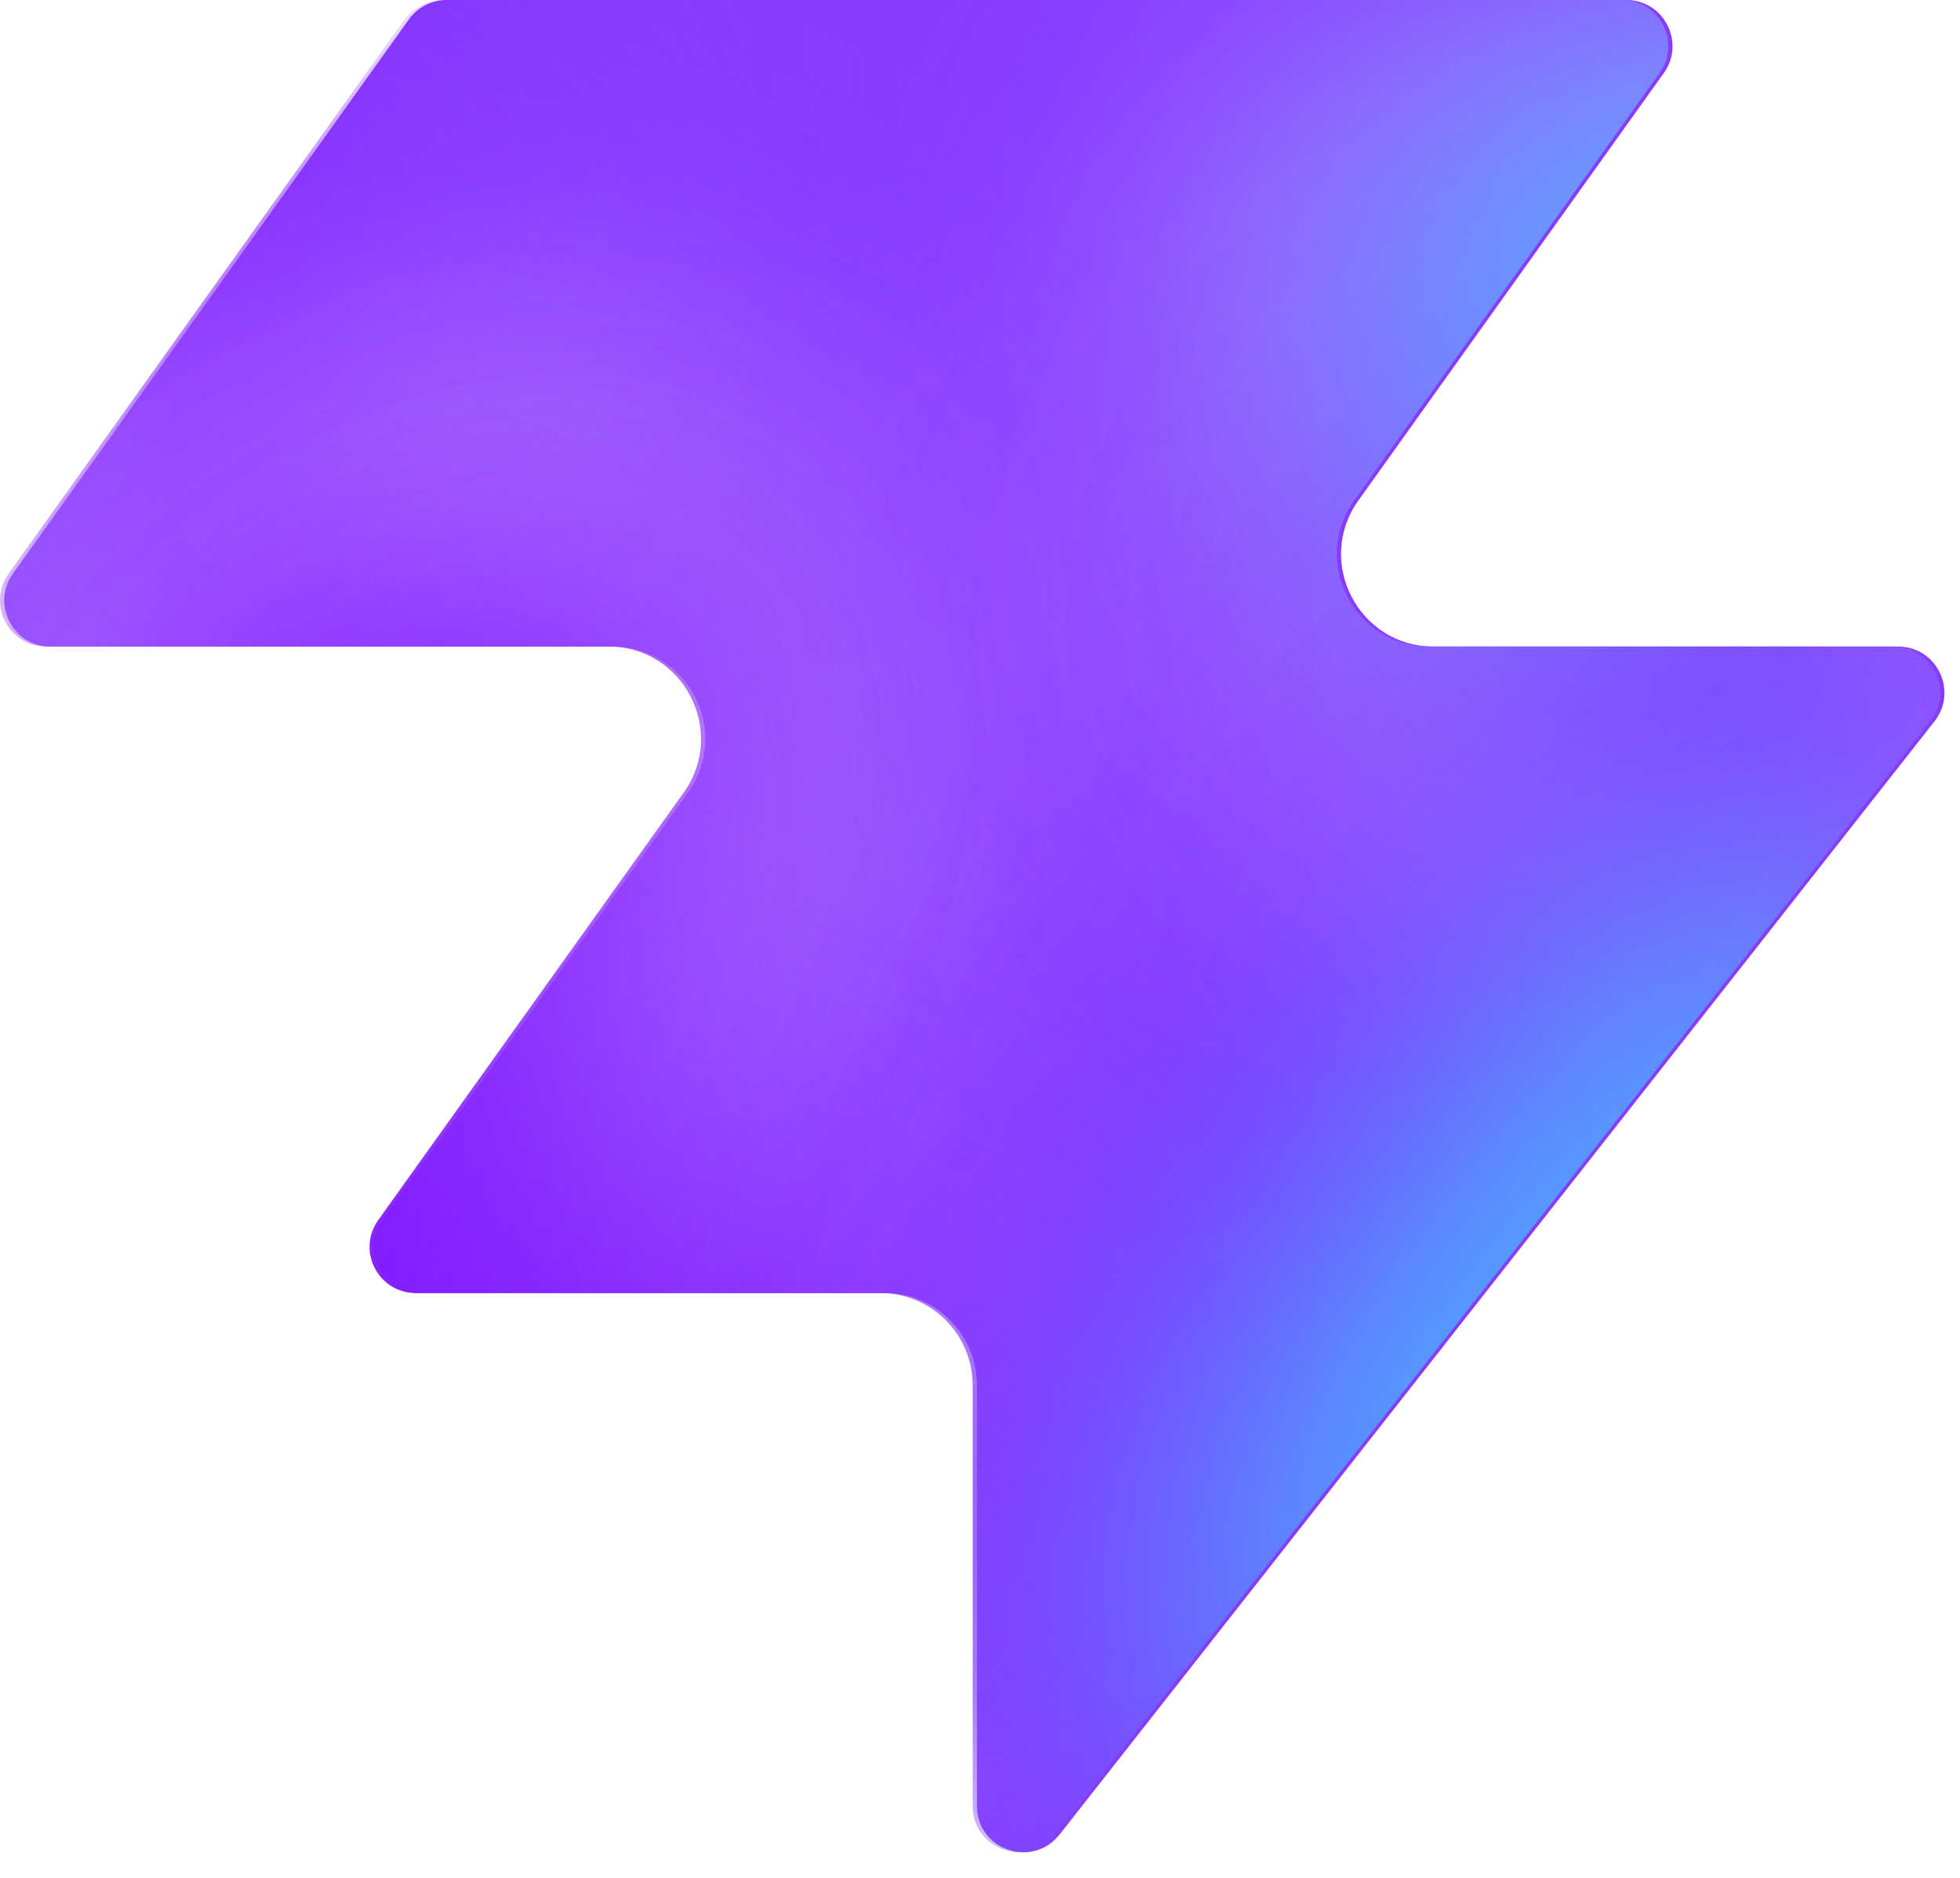
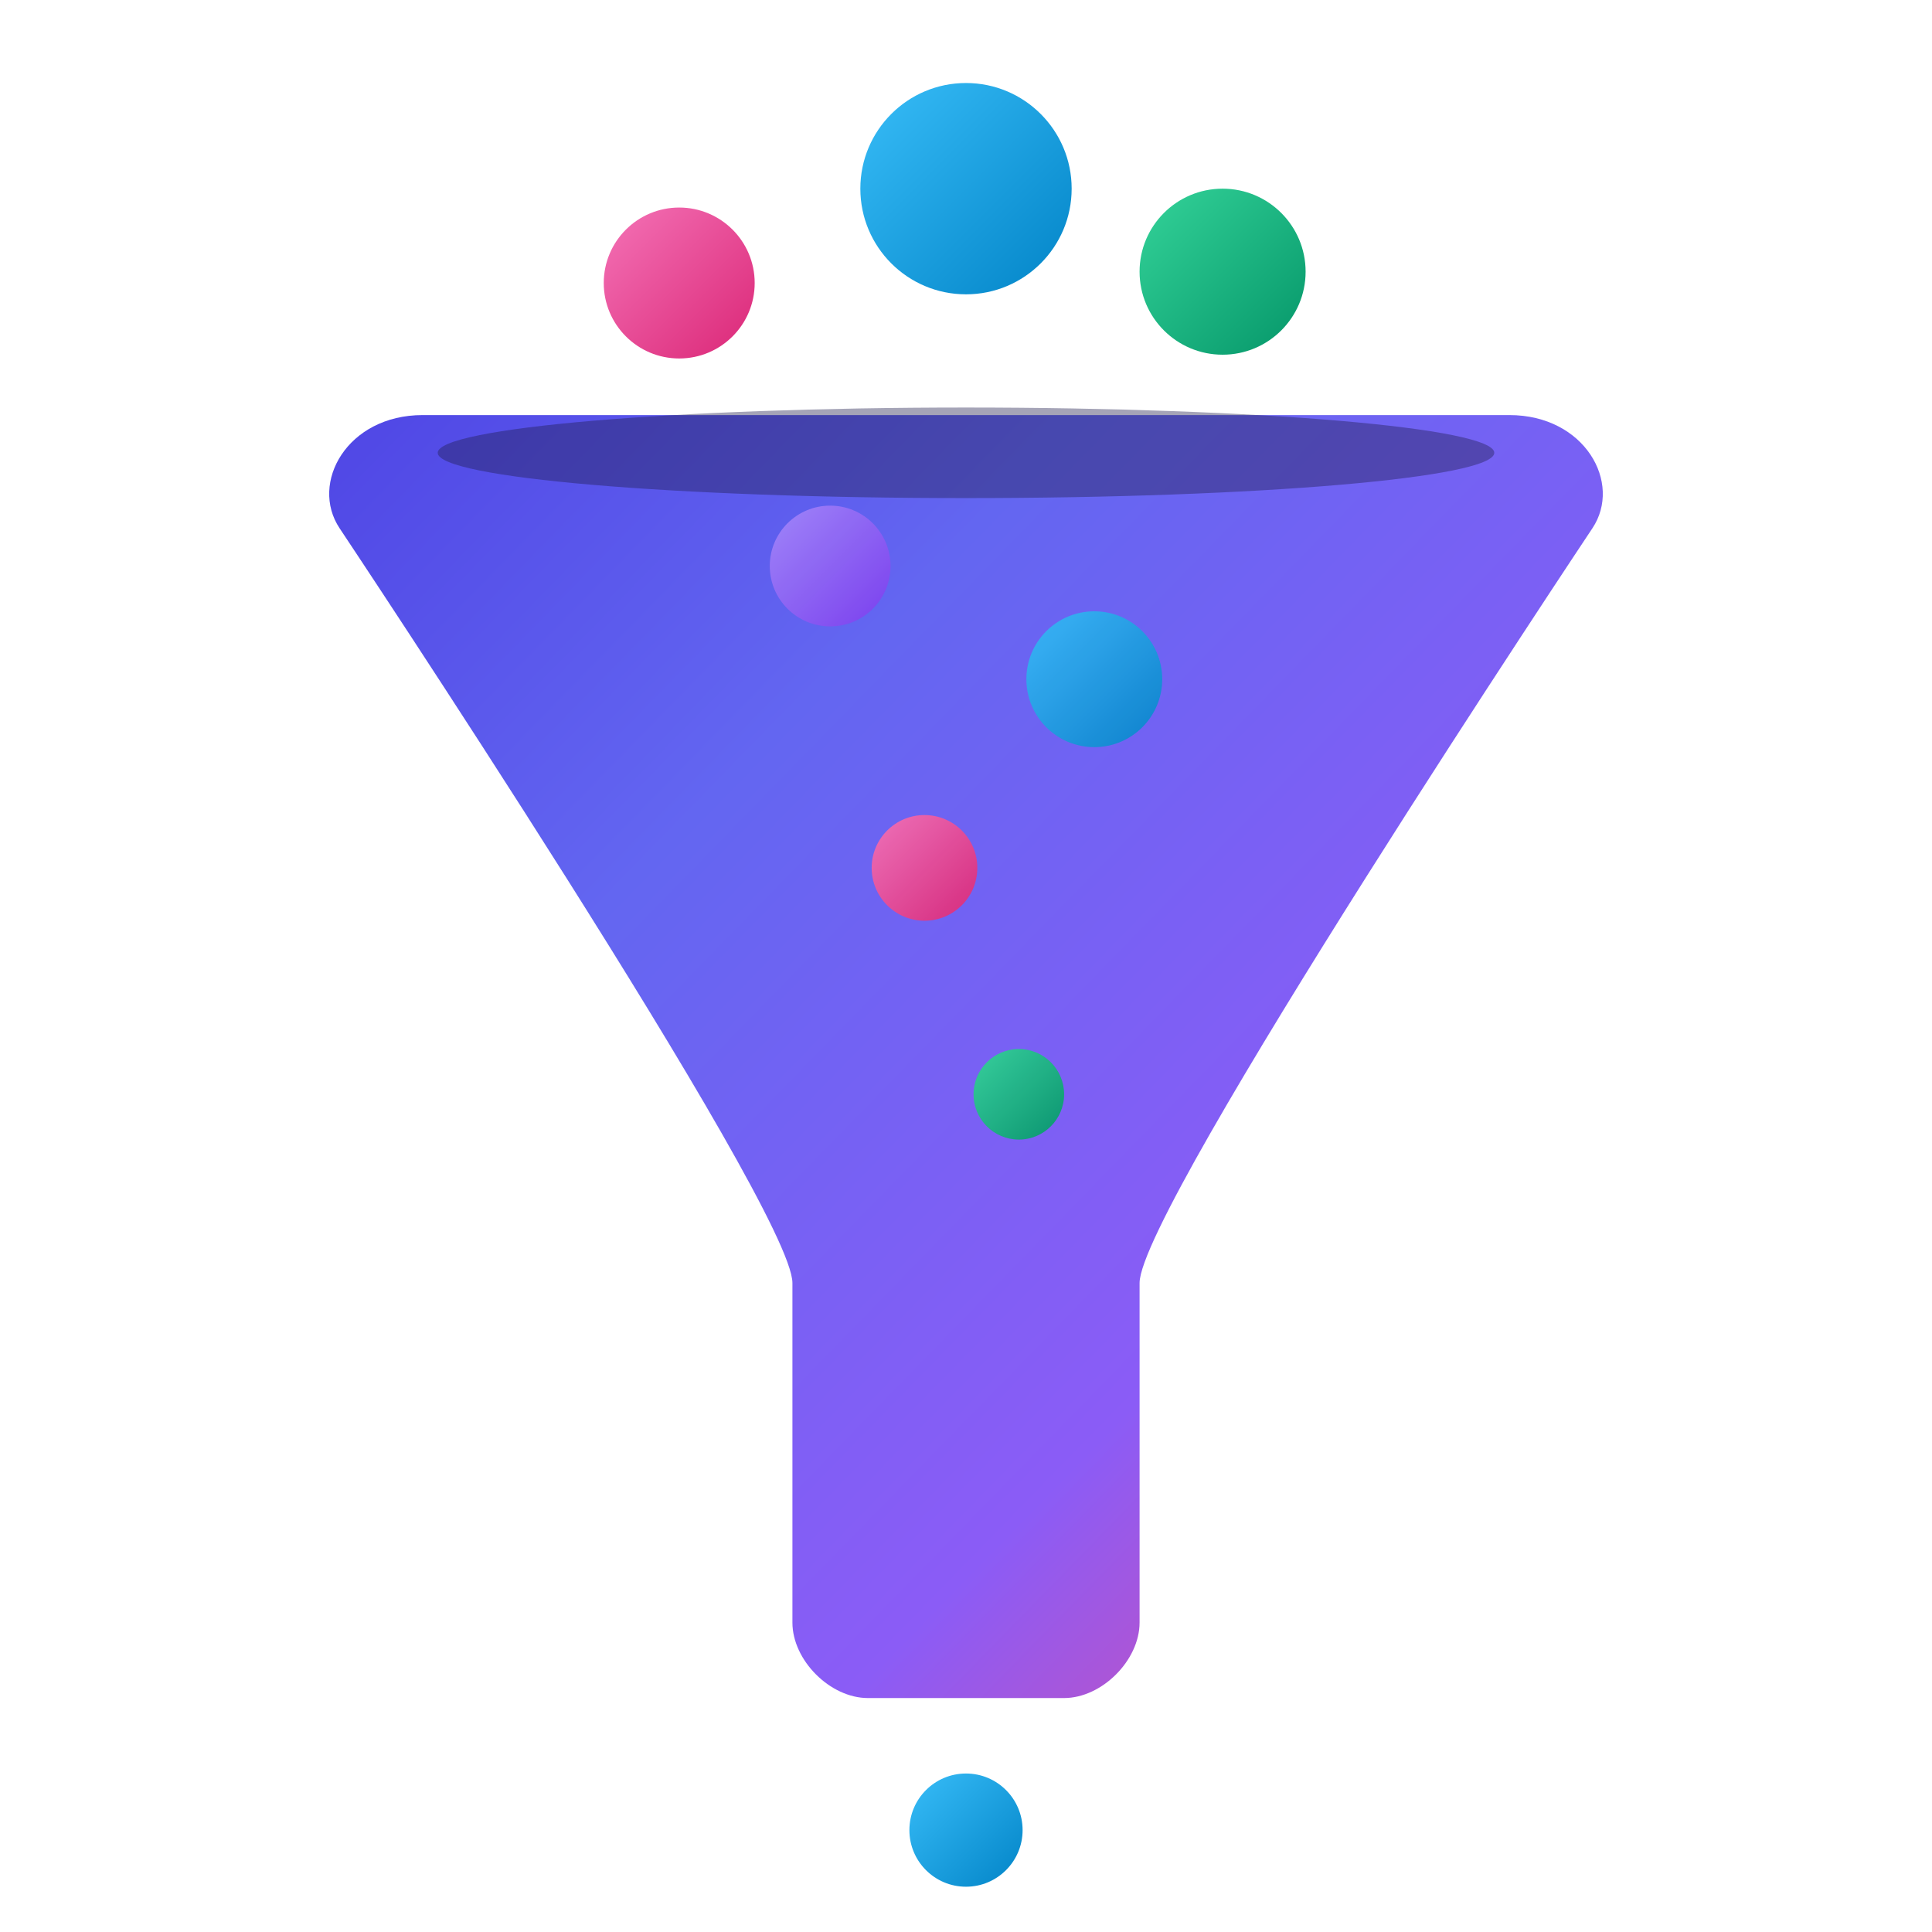
- <svg xmlns="http://www.w3.org/2000/svg" width="48" height="46" fill="none" viewBox="0 0 48 46">
-   <path fill="#863bff" d="M25.946 44.938c-.664.845-2.021.375-2.021-.698V33.937a2.26 2.26 0 0 0-2.262-2.262H10.287c-.92 0-1.456-1.04-.92-1.788l7.48-10.471c1.07-1.497 0-3.578-1.842-3.578H1.237c-.92 0-1.456-1.04-.92-1.788L10.013.474c.214-.297.556-.474.92-.474h28.894c.92 0 1.456 1.04.92 1.788l-7.48 10.471c-1.07 1.498 0 3.579 1.842 3.579h11.377c.943 0 1.473 1.088.89 1.83L25.947 44.94z" style="fill:#863bff;fill:color(display-p3 .525 .23 1);fill-opacity:1" />
-   <mask id="a" width="48" height="46" x="0" y="0" maskUnits="userSpaceOnUse" style="mask-type:alpha">
-     <path fill="#000" d="M25.842 44.938c-.664.844-2.021.375-2.021-.698V33.937a2.26 2.26 0 0 0-2.262-2.262H10.183c-.92 0-1.456-1.04-.92-1.788l7.48-10.471c1.07-1.498 0-3.579-1.842-3.579H1.133c-.92 0-1.456-1.04-.92-1.787L9.91.473c.214-.297.556-.474.92-.474h28.894c.92 0 1.456 1.04.92 1.788l-7.48 10.471c-1.07 1.498 0 3.578 1.842 3.578h11.377c.943 0 1.473 1.088.89 1.832L25.843 44.94z" style="fill:#000;fill-opacity:1" />
-   </mask>
-   <g mask="url(#a)">
-     <g filter="url(#b)">
-       <ellipse cx="5.508" cy="14.704" fill="#ede6ff" rx="5.508" ry="14.704" style="fill:#ede6ff;fill:color(display-p3 .927 .903 1);fill-opacity:1" transform="matrix(.00324 1 1 -.00324 -4.47 31.516)" />
-     </g>
-     <g filter="url(#c)">
-       <ellipse cx="10.399" cy="29.851" fill="#ede6ff" rx="10.399" ry="29.851" style="fill:#ede6ff;fill:color(display-p3 .927 .903 1);fill-opacity:1" transform="matrix(.00324 1 1 -.00324 -39.328 7.883)" />
-     </g>
-     <g filter="url(#d)">
-       <ellipse cx="5.508" cy="30.487" fill="#7e14ff" rx="5.508" ry="30.487" style="fill:#7e14ff;fill:color(display-p3 .492 .077 1);fill-opacity:1" transform="rotate(89.814 -25.913 -14.639)scale(1 -1)" />
-     </g>
-     <g filter="url(#e)">
-       <ellipse cx="5.508" cy="30.599" fill="#7e14ff" rx="5.508" ry="30.599" style="fill:#7e14ff;fill:color(display-p3 .492 .077 1);fill-opacity:1" transform="rotate(89.814 -32.644 -3.334)scale(1 -1)" />
-     </g>
-     <g filter="url(#f)">
-       <ellipse cx="5.508" cy="30.599" fill="#7e14ff" rx="5.508" ry="30.599" style="fill:#7e14ff;fill:color(display-p3 .492 .077 1);fill-opacity:1" transform="matrix(.00324 1 1 -.00324 -34.34 30.47)" />
-     </g>
-     <g filter="url(#g)">
-       <ellipse cx="14.072" cy="22.078" fill="#ede6ff" rx="14.072" ry="22.078" style="fill:#ede6ff;fill:color(display-p3 .927 .903 1);fill-opacity:1" transform="rotate(93.35 24.506 48.493)scale(-1 1)" />
-     </g>
-     <g filter="url(#h)">
-       <ellipse cx="3.47" cy="21.501" fill="#7e14ff" rx="3.47" ry="21.501" style="fill:#7e14ff;fill:color(display-p3 .492 .077 1);fill-opacity:1" transform="rotate(89.009 28.708 47.59)scale(-1 1)" />
-     </g>
-     <g filter="url(#i)">
-       <ellipse cx="3.47" cy="21.501" fill="#7e14ff" rx="3.47" ry="21.501" style="fill:#7e14ff;fill:color(display-p3 .492 .077 1);fill-opacity:1" transform="rotate(89.009 28.708 47.59)scale(-1 1)" />
-     </g>
-     <g filter="url(#j)">
-       <ellipse cx=".387" cy="8.972" fill="#7e14ff" rx="4.407" ry="29.108" style="fill:#7e14ff;fill:color(display-p3 .492 .077 1);fill-opacity:1" transform="rotate(39.51 .387 8.972)" />
-     </g>
-     <g filter="url(#k)">
-       <ellipse cx="47.523" cy="-6.092" fill="#7e14ff" rx="4.407" ry="29.108" style="fill:#7e14ff;fill:color(display-p3 .492 .077 1);fill-opacity:1" transform="rotate(37.892 47.523 -6.092)" />
-     </g>
-     <g filter="url(#l)">
-       <ellipse cx="41.412" cy="6.333" fill="#47bfff" rx="5.971" ry="9.665" style="fill:#47bfff;fill:color(display-p3 .28 .748 1);fill-opacity:1" transform="rotate(37.892 41.412 6.333)" />
-     </g>
-     <g filter="url(#m)">
-       <ellipse cx="-1.879" cy="38.332" fill="#7e14ff" rx="4.407" ry="29.108" style="fill:#7e14ff;fill:color(display-p3 .492 .077 1);fill-opacity:1" transform="rotate(37.892 -1.88 38.332)" />
-     </g>
-     <g filter="url(#n)">
-       <ellipse cx="-1.879" cy="38.332" fill="#7e14ff" rx="4.407" ry="29.108" style="fill:#7e14ff;fill:color(display-p3 .492 .077 1);fill-opacity:1" transform="rotate(37.892 -1.88 38.332)" />
-     </g>
-     <g filter="url(#o)">
-       <ellipse cx="35.651" cy="29.907" fill="#7e14ff" rx="4.407" ry="29.108" style="fill:#7e14ff;fill:color(display-p3 .492 .077 1);fill-opacity:1" transform="rotate(37.892 35.651 29.907)" />
-     </g>
-     <g filter="url(#p)">
-       <ellipse cx="38.418" cy="32.4" fill="#47bfff" rx="5.971" ry="15.297" style="fill:#47bfff;fill:color(display-p3 .28 .748 1);fill-opacity:1" transform="rotate(37.892 38.418 32.4)" />
-     </g>
-   </g>
+ <svg xmlns="http://www.w3.org/2000/svg" viewBox="0 0 512 512" width="100%" height="100%">
  <defs>
-     <filter id="b" width="60.045" height="41.654" x="-19.77" y="16.149" color-interpolation-filters="sRGB" filterUnits="userSpaceOnUse">
-       <feFlood flood-opacity="0" result="BackgroundImageFix" />
-       <feBlend in="SourceGraphic" in2="BackgroundImageFix" result="shape" />
-       <feGaussianBlur result="effect1_foregroundBlur_2002_17158" stdDeviation="7.659" />
-     </filter>
-     <filter id="c" width="90.34" height="51.437" x="-54.613" y="-7.533" color-interpolation-filters="sRGB" filterUnits="userSpaceOnUse">
-       <feFlood flood-opacity="0" result="BackgroundImageFix" />
-       <feBlend in="SourceGraphic" in2="BackgroundImageFix" result="shape" />
-       <feGaussianBlur result="effect1_foregroundBlur_2002_17158" stdDeviation="7.659" />
-     </filter>
-     <filter id="d" width="79.355" height="29.4" x="-49.64" y="2.03" color-interpolation-filters="sRGB" filterUnits="userSpaceOnUse">
-       <feFlood flood-opacity="0" result="BackgroundImageFix" />
-       <feBlend in="SourceGraphic" in2="BackgroundImageFix" result="shape" />
-       <feGaussianBlur result="effect1_foregroundBlur_2002_17158" stdDeviation="4.596" />
-     </filter>
-     <filter id="e" width="79.579" height="29.4" x="-45.045" y="20.029" color-interpolation-filters="sRGB" filterUnits="userSpaceOnUse">
-       <feFlood flood-opacity="0" result="BackgroundImageFix" />
-       <feBlend in="SourceGraphic" in2="BackgroundImageFix" result="shape" />
-       <feGaussianBlur result="effect1_foregroundBlur_2002_17158" stdDeviation="4.596" />
-     </filter>
-     <filter id="f" width="79.579" height="29.4" x="-43.513" y="21.178" color-interpolation-filters="sRGB" filterUnits="userSpaceOnUse">
-       <feFlood flood-opacity="0" result="BackgroundImageFix" />
-       <feBlend in="SourceGraphic" in2="BackgroundImageFix" result="shape" />
-       <feGaussianBlur result="effect1_foregroundBlur_2002_17158" stdDeviation="4.596" />
-     </filter>
-     <filter id="g" width="74.749" height="58.852" x="15.756" y="-17.901" color-interpolation-filters="sRGB" filterUnits="userSpaceOnUse">
-       <feFlood flood-opacity="0" result="BackgroundImageFix" />
-       <feBlend in="SourceGraphic" in2="BackgroundImageFix" result="shape" />
-       <feGaussianBlur result="effect1_foregroundBlur_2002_17158" stdDeviation="7.659" />
-     </filter>
-     <filter id="h" width="61.377" height="25.362" x="23.548" y="2.284" color-interpolation-filters="sRGB" filterUnits="userSpaceOnUse">
-       <feFlood flood-opacity="0" result="BackgroundImageFix" />
-       <feBlend in="SourceGraphic" in2="BackgroundImageFix" result="shape" />
-       <feGaussianBlur result="effect1_foregroundBlur_2002_17158" stdDeviation="4.596" />
-     </filter>
-     <filter id="i" width="61.377" height="25.362" x="23.548" y="2.284" color-interpolation-filters="sRGB" filterUnits="userSpaceOnUse">
-       <feFlood flood-opacity="0" result="BackgroundImageFix" />
-       <feBlend in="SourceGraphic" in2="BackgroundImageFix" result="shape" />
-       <feGaussianBlur result="effect1_foregroundBlur_2002_17158" stdDeviation="4.596" />
-     </filter>
-     <filter id="j" width="56.045" height="63.649" x="-27.636" y="-22.853" color-interpolation-filters="sRGB" filterUnits="userSpaceOnUse">
-       <feFlood flood-opacity="0" result="BackgroundImageFix" />
-       <feBlend in="SourceGraphic" in2="BackgroundImageFix" result="shape" />
-       <feGaussianBlur result="effect1_foregroundBlur_2002_17158" stdDeviation="4.596" />
-     </filter>
-     <filter id="k" width="54.814" height="64.646" x="20.116" y="-38.415" color-interpolation-filters="sRGB" filterUnits="userSpaceOnUse">
-       <feFlood flood-opacity="0" result="BackgroundImageFix" />
-       <feBlend in="SourceGraphic" in2="BackgroundImageFix" result="shape" />
-       <feGaussianBlur result="effect1_foregroundBlur_2002_17158" stdDeviation="4.596" />
-     </filter>
-     <filter id="l" width="33.541" height="35.313" x="24.641" y="-11.323" color-interpolation-filters="sRGB" filterUnits="userSpaceOnUse">
-       <feFlood flood-opacity="0" result="BackgroundImageFix" />
-       <feBlend in="SourceGraphic" in2="BackgroundImageFix" result="shape" />
-       <feGaussianBlur result="effect1_foregroundBlur_2002_17158" stdDeviation="4.596" />
-     </filter>
-     <filter id="m" width="54.814" height="64.646" x="-29.286" y="6.009" color-interpolation-filters="sRGB" filterUnits="userSpaceOnUse">
-       <feFlood flood-opacity="0" result="BackgroundImageFix" />
-       <feBlend in="SourceGraphic" in2="BackgroundImageFix" result="shape" />
-       <feGaussianBlur result="effect1_foregroundBlur_2002_17158" stdDeviation="4.596" />
-     </filter>
-     <filter id="n" width="54.814" height="64.646" x="-29.286" y="6.009" color-interpolation-filters="sRGB" filterUnits="userSpaceOnUse">
-       <feFlood flood-opacity="0" result="BackgroundImageFix" />
-       <feBlend in="SourceGraphic" in2="BackgroundImageFix" result="shape" />
-       <feGaussianBlur result="effect1_foregroundBlur_2002_17158" stdDeviation="4.596" />
-     </filter>
-     <filter id="o" width="54.814" height="64.646" x="8.244" y="-2.416" color-interpolation-filters="sRGB" filterUnits="userSpaceOnUse">
-       <feFlood flood-opacity="0" result="BackgroundImageFix" />
-       <feBlend in="SourceGraphic" in2="BackgroundImageFix" result="shape" />
-       <feGaussianBlur result="effect1_foregroundBlur_2002_17158" stdDeviation="4.596" />
-     </filter>
-     <filter id="p" width="39.409" height="43.623" x="18.713" y="10.588" color-interpolation-filters="sRGB" filterUnits="userSpaceOnUse">
-       <feFlood flood-opacity="0" result="BackgroundImageFix" />
-       <feBlend in="SourceGraphic" in2="BackgroundImageFix" result="shape" />
-       <feGaussianBlur result="effect1_foregroundBlur_2002_17158" stdDeviation="4.596" />
-     </filter>
+     <linearGradient id="funnelGrad" x1="0%" y1="0%" x2="100%" y2="100%">
+       <stop offset="0%" stop-color="#4F46E5" />
+       <stop offset="30%" stop-color="#6366F1" />
+       <stop offset="70%" stop-color="#8B5CF6" />
+       <stop offset="100%" stop-color="#EC4899" />
+     </linearGradient>
+     <linearGradient id="blueLead" x1="0%" y1="0%" x2="100%" y2="100%">
+       <stop offset="0%" stop-color="#38BDF8" />
+       <stop offset="100%" stop-color="#0284C7" />
+     </linearGradient>
+     <linearGradient id="purpleLead" x1="0%" y1="0%" x2="100%" y2="100%">
+       <stop offset="0%" stop-color="#A78BFA" />
+       <stop offset="100%" stop-color="#7C3AED" />
+     </linearGradient>
+     <linearGradient id="pinkLead" x1="0%" y1="0%" x2="100%" y2="100%">
+       <stop offset="0%" stop-color="#F472B6" />
+       <stop offset="100%" stop-color="#DB2777" />
+     </linearGradient>
+     <linearGradient id="greenLead" x1="0%" y1="0%" x2="100%" y2="100%">
+       <stop offset="0%" stop-color="#34D399" />
+       <stop offset="100%" stop-color="#059669" />
+     </linearGradient>
  </defs>
+   <path d="M 90 140             C 90 140, 210 320, 210 340             L 210 430             C 210 440, 220 450, 230 450             L 282 450             C 292 450, 302 440, 302 430             L 302 340             C 302 320, 422 140, 422 140             C 430 128, 420 110, 400 110             L 112 110             C 92 110, 82 128, 90 140 Z" fill="url(#funnelGrad)" />
+   <ellipse cx="256" cy="120" rx="140" ry="12" fill="#1E1B4B" opacity="0.4" />
+   <circle cx="256" cy="50" r="28" fill="url(#blueLead)" />
+   <circle cx="180" cy="75" r="20" fill="url(#pinkLead)" />
+   <circle cx="324" cy="72" r="22" fill="url(#greenLead)" />
+   <circle cx="220" cy="150" r="16" fill="url(#purpleLead)" opacity="0.9" />
+   <circle cx="290" cy="180" r="18" fill="url(#blueLead)" opacity="0.9" />
+   <circle cx="245" cy="230" r="14" fill="url(#pinkLead)" opacity="0.95" />
+   <circle cx="270" cy="290" r="12" fill="url(#greenLead)" opacity="0.95" />
+   <circle cx="256" cy="485" r="15" fill="url(#blueLead)" />
</svg>
